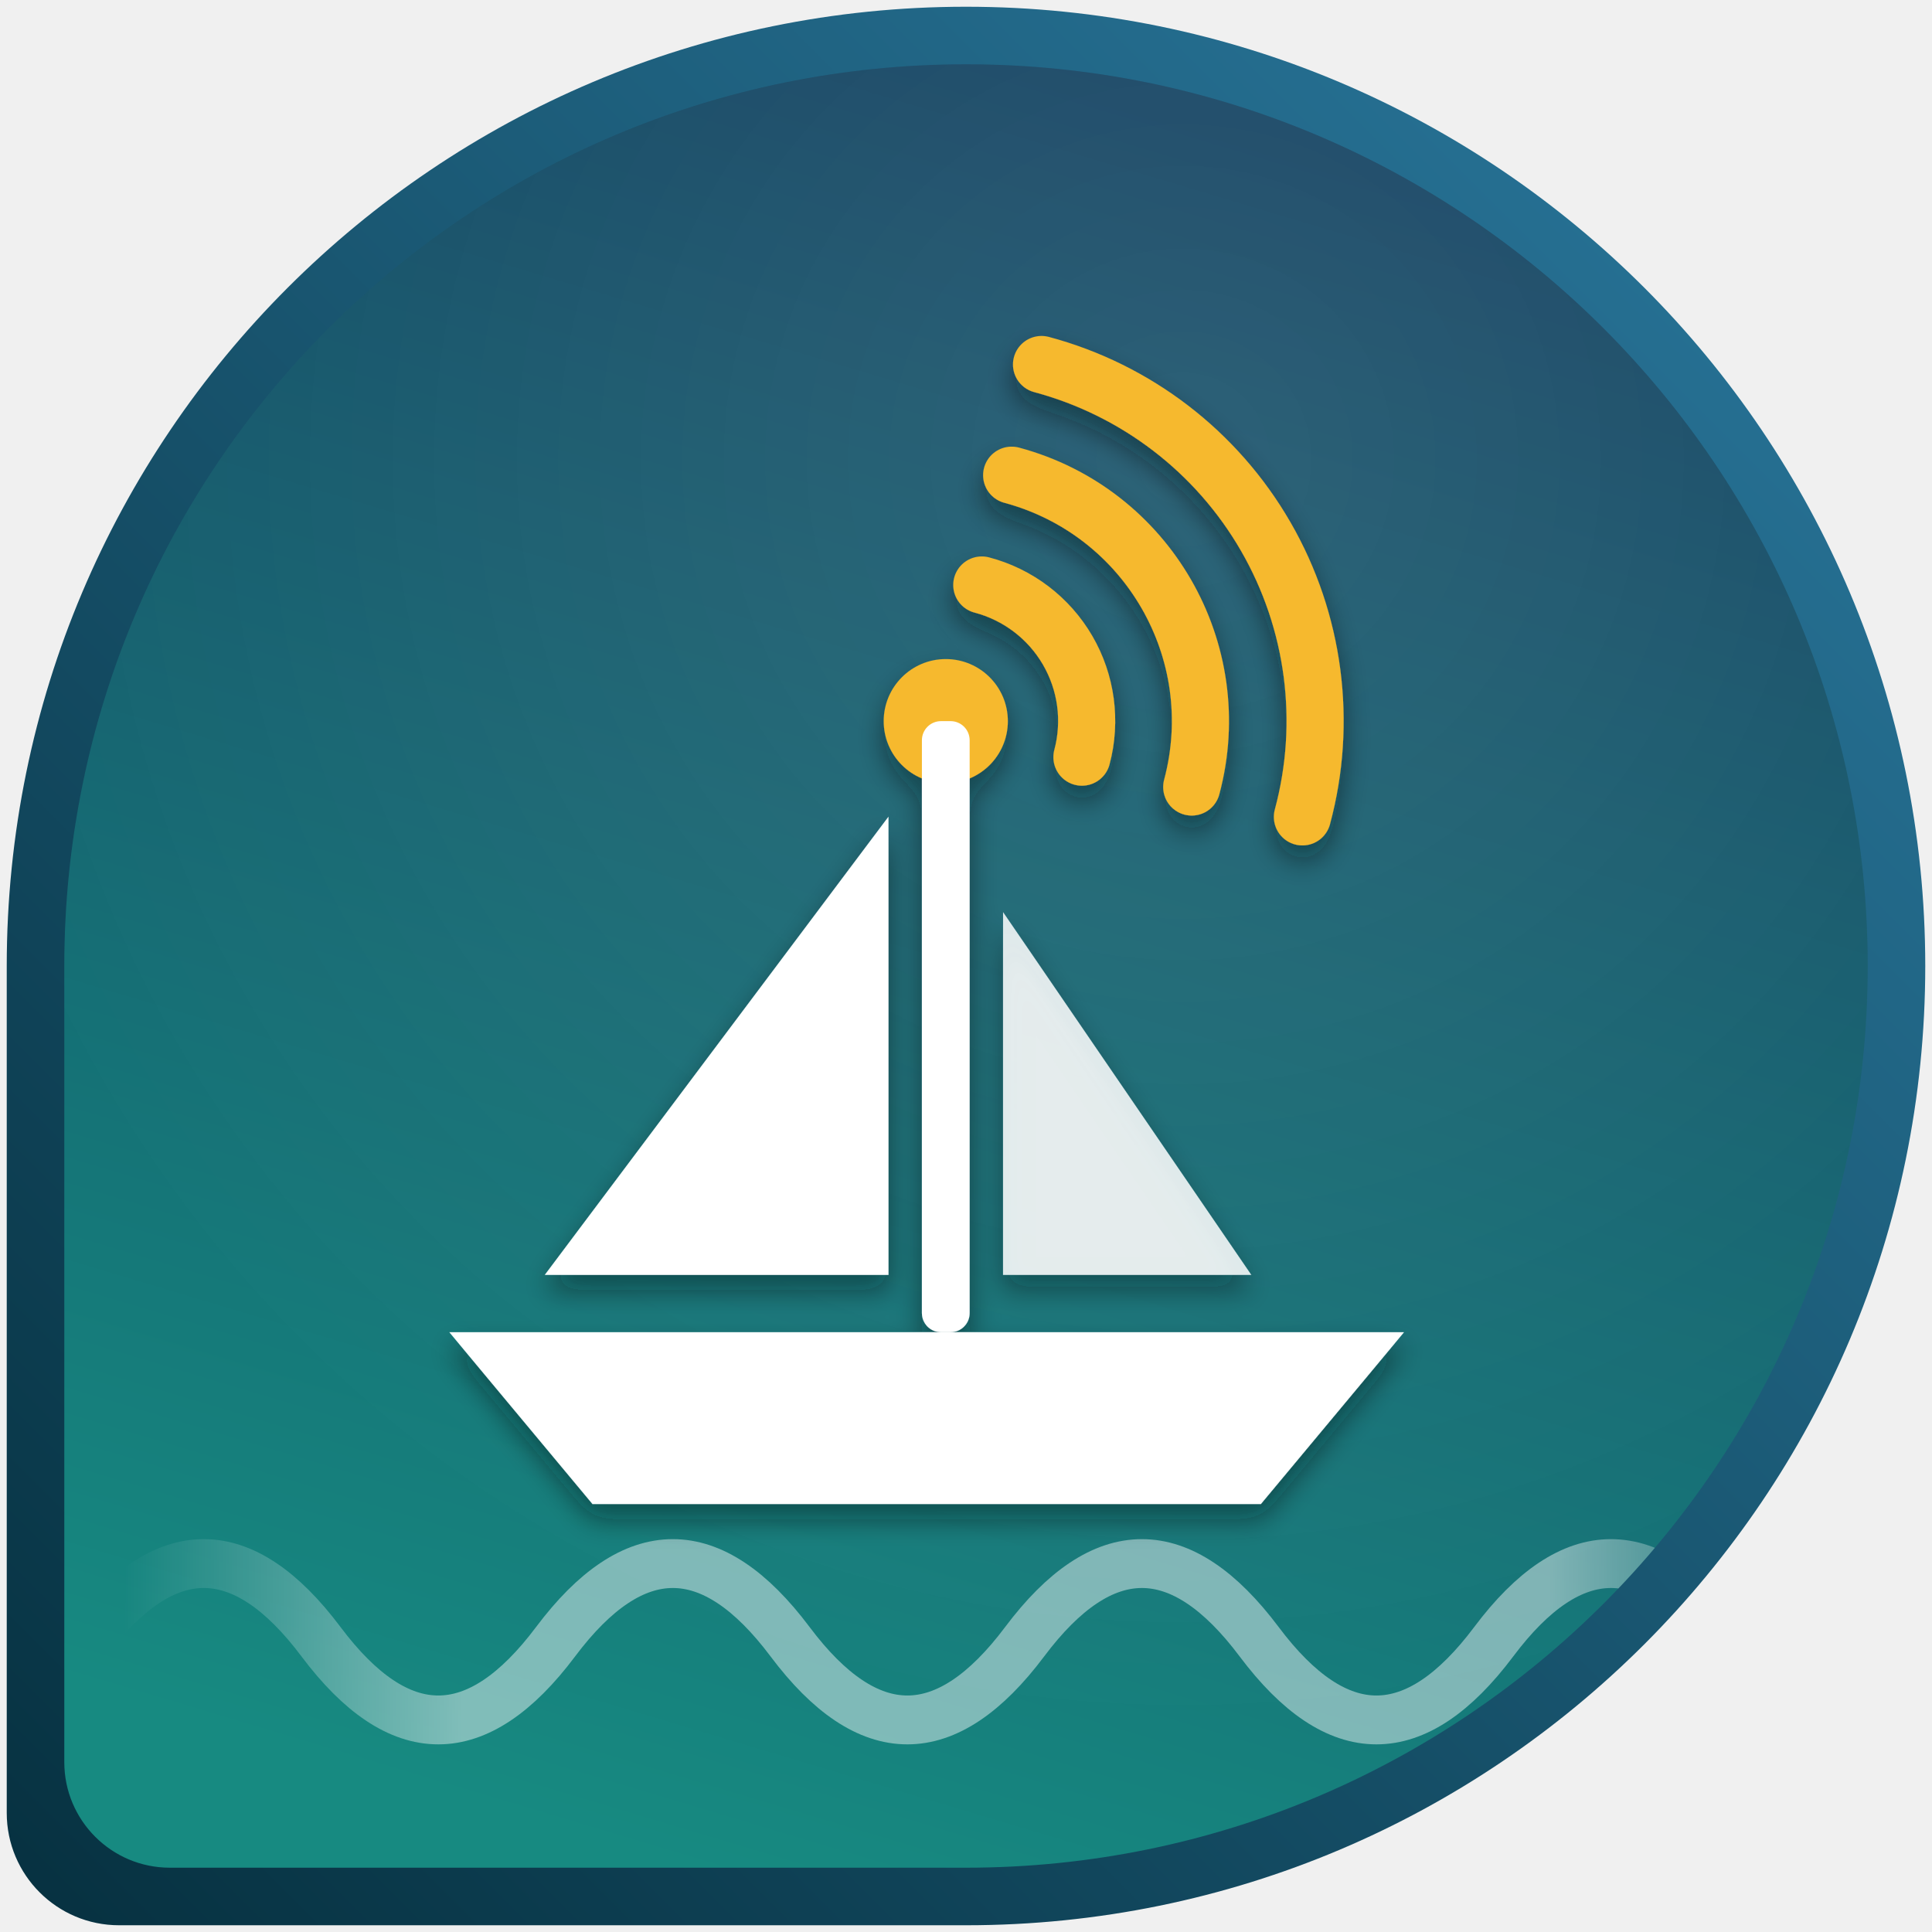
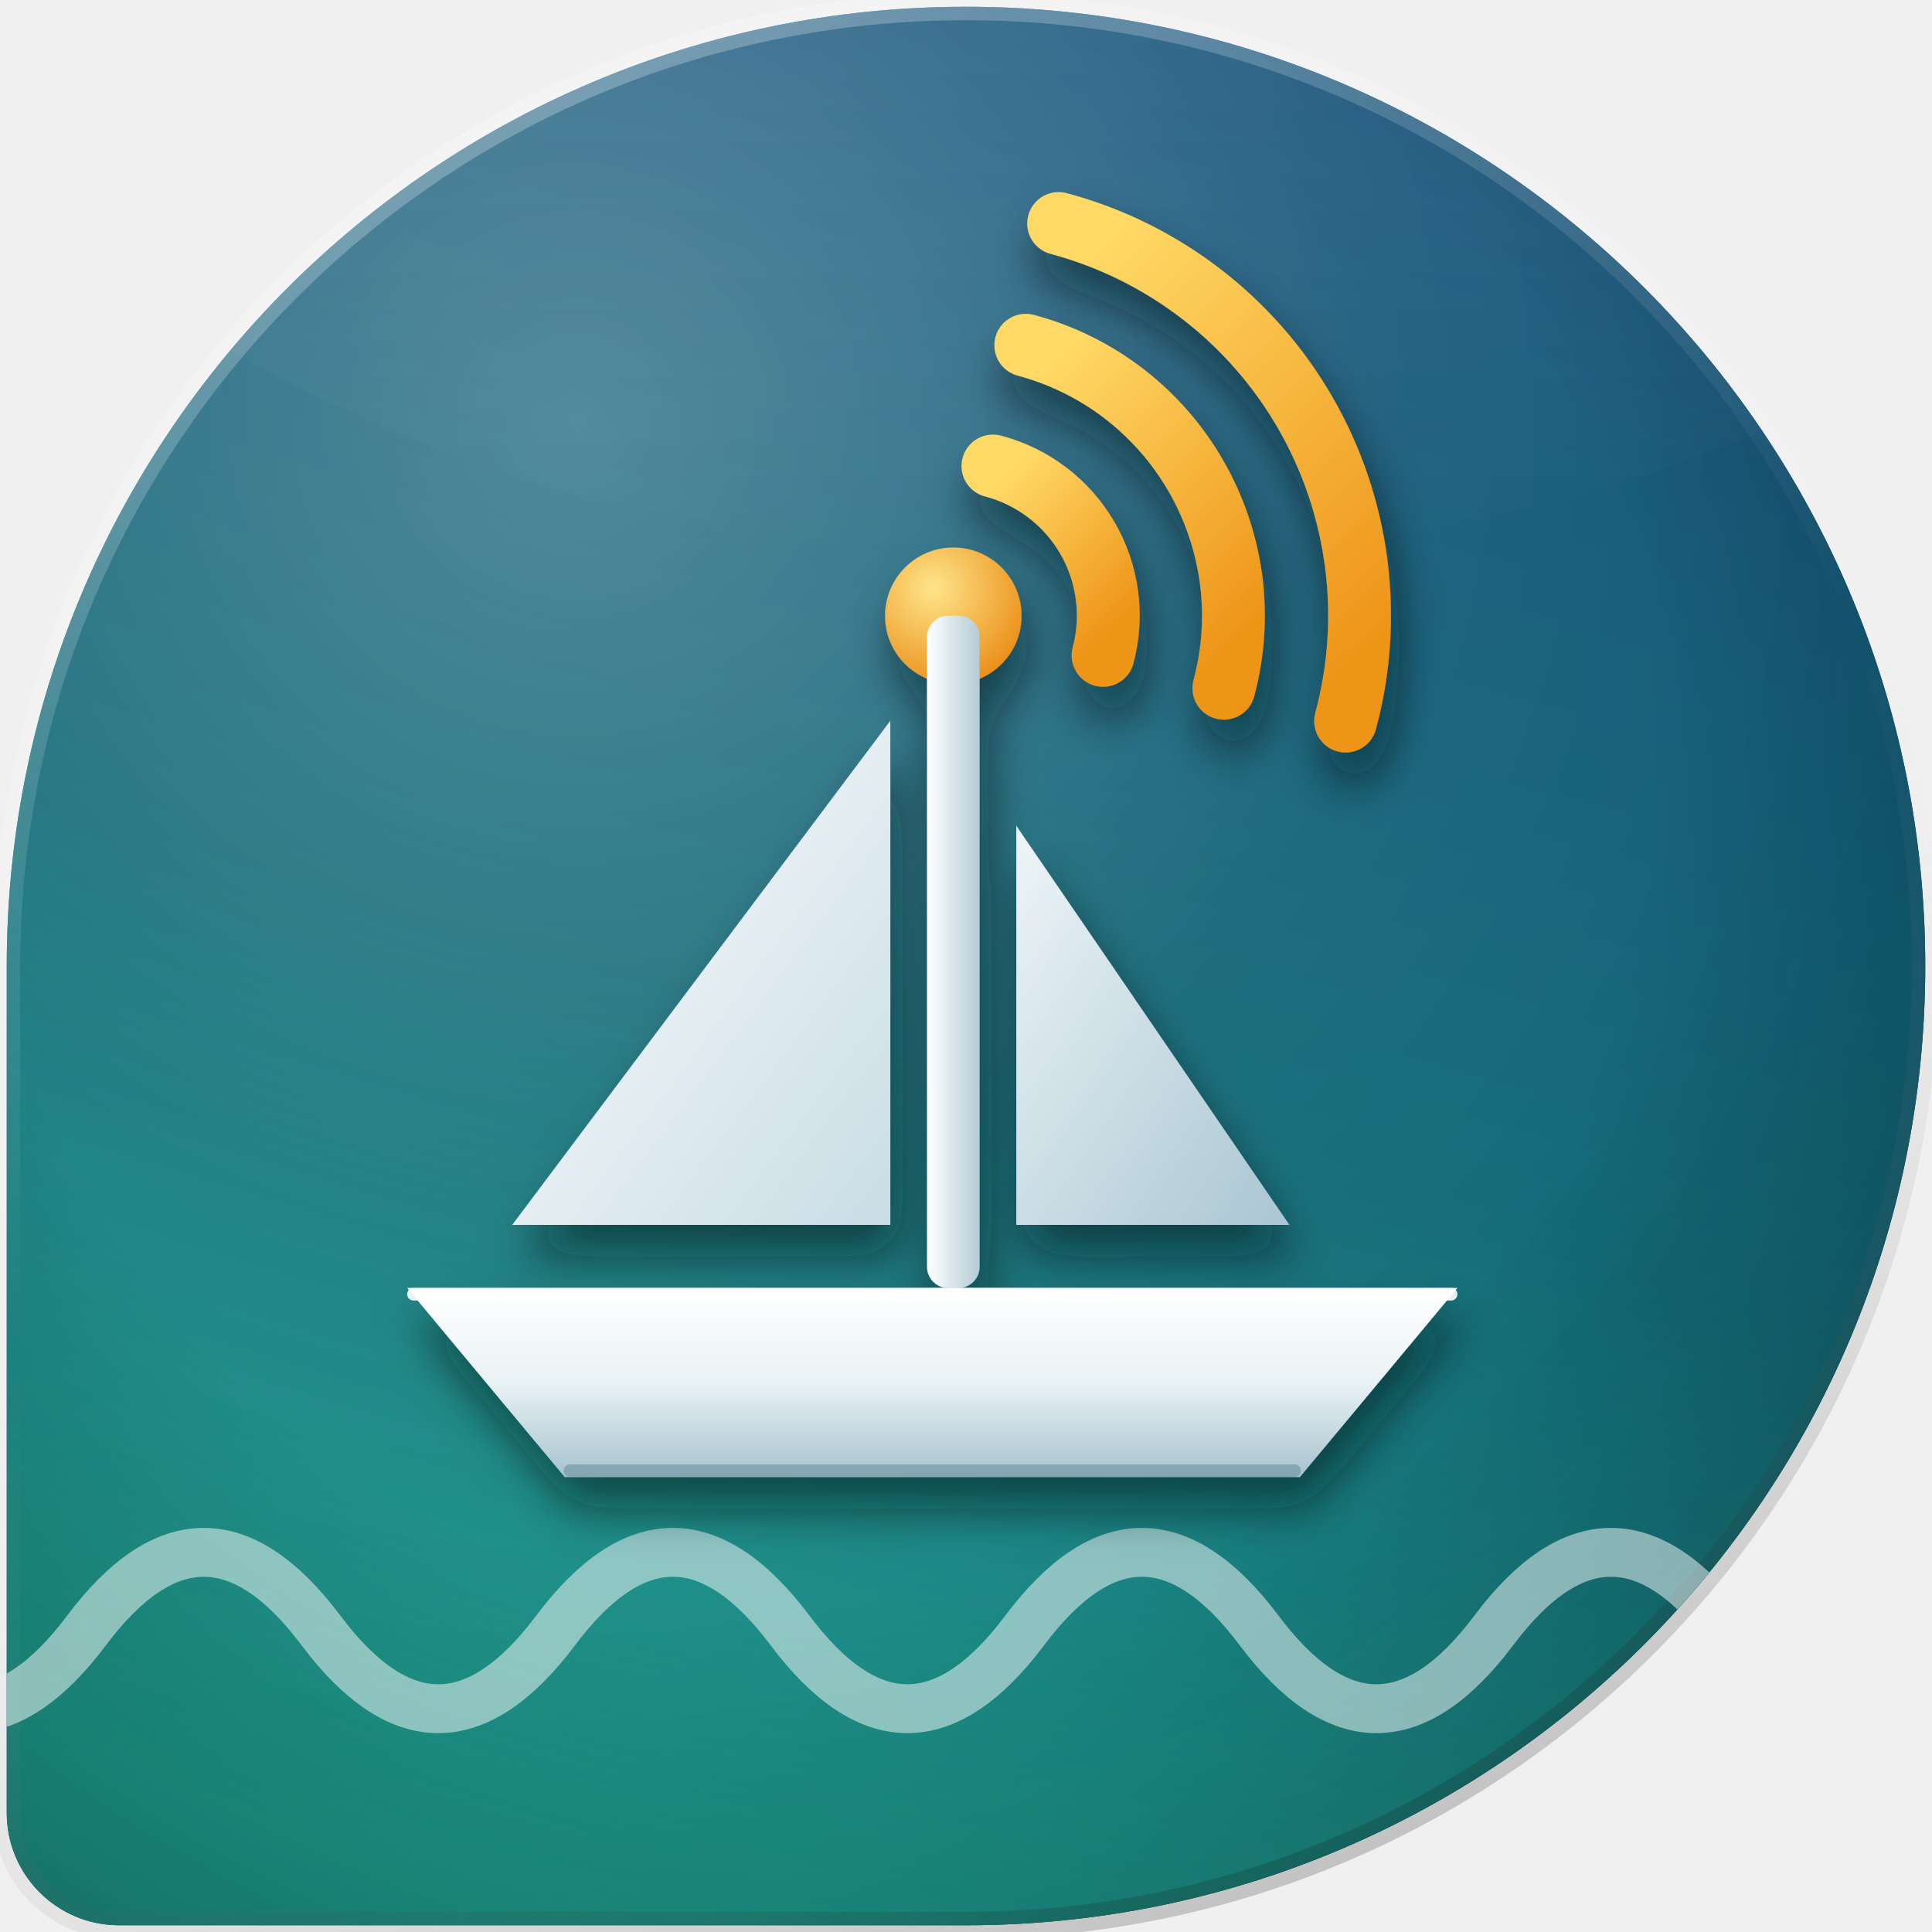
<svg xmlns="http://www.w3.org/2000/svg" viewBox="0 0 172 172" width="172" height="172">
  <defs>
    <path id="drop" d="M 86 0.6 A 85.4 85.4 0 0 1 171.4 86 A 85.4 85.4 0 0 1 86 171.4 L 10.6 171.4 A 10 10 0 0 1 0.6 161.4 L 0.6 86 A 85.4 85.4 0 0 1 86 0.6 Z" />
-     <linearGradient id="rim" x1="1" y1="0" x2="0" y2="1">
-       <stop offset="0" stop-color="#2b7aa0" />
-       <stop offset="1" stop-color="#06303f" />
+     <linearGradient id="rim" x1="0.15" y1="0" x2="0.85" y2="1">
+       <stop offset="0" stop-color="#5db6d8" />
+       <stop offset="0.5" stop-color="#1d6a8e" />
+       <stop offset="1" stop-color="#031c27" />
    </linearGradient>
    <linearGradient id="face" x1="0.65" y1="0" x2="0.35" y2="1">
-       <stop offset="0" stop-color="#0f3d5e" />
-       <stop offset="1" stop-color="#178a81" />
+       <stop offset="0" stop-color="#14507a" />
+       <stop offset="0.55" stop-color="#136b78" />
+       <stop offset="1" stop-color="#1fa08f" />
    </linearGradient>
-     <radialGradient id="shine" cx="0.62" cy="0.22" r="0.7">
-       <stop offset="0" stop-color="#ffffff" stop-opacity="0.12" />
-       <stop offset="1" stop-color="#ffffff" stop-opacity="0" />
+     <linearGradient id="bevel" x1="0.3" y1="0" x2="0.7" y2="1">
+       <stop offset="0" stop-color="#fff" stop-opacity="0.28" />
+       <stop offset="0.5" stop-color="#fff" stop-opacity="0" />
+       <stop offset="1" stop-color="#000" stop-opacity="0.22" />
+     </linearGradient>
+     <linearGradient id="glossG" x1="0" y1="0" x2="0" y2="1">
+       <stop offset="0" stop-color="#fff" stop-opacity="0.22" />
+       <stop offset="1" stop-color="#fff" stop-opacity="0" />
+     </linearGradient>
+     <radialGradient id="glow" cx="0.3" cy="0.22" r="0.7">
+       <stop offset="0" stop-color="#fff" stop-opacity="0.26" />
+       <stop offset="0.6" stop-color="#fff" stop-opacity="0.05" />
+       <stop offset="1" stop-color="#fff" stop-opacity="0" />
+     </radialGradient>
+     <radialGradient id="vig" cx="0.42" cy="0.4" r="0.78">
+       <stop offset="0.55" stop-color="#000" stop-opacity="0" />
+       <stop offset="1" stop-color="#001018" stop-opacity="0.38" />
    </radialGradient>
    <clipPath id="faceClip">
-       <use href="#drop" transform="translate(86 86) scale(0.94) translate(-86 -86)" />
+       <use href="#drop" transform="translate(86 86) scale(1.0) translate(-86 -86)" />
    </clipPath>
    <linearGradient id="waterFade" gradientUnits="userSpaceOnUse" x1="-4" y1="0" x2="188" y2="0">
-       <stop offset="0.02" stop-color="#ffffff" stop-opacity="0" />
-       <stop offset="0.20" stop-color="#ffffff" stop-opacity="0.45" />
-       <stop offset="0.78" stop-color="#ffffff" stop-opacity="0.45" />
-       <stop offset="0.92" stop-color="#ffffff" stop-opacity="0" />
+       <stop offset="0.02" stop-color="#fff" stop-opacity="0" />
+       <stop offset="0.2" stop-color="#fff" stop-opacity="0.5" />
+       <stop offset="0.78" stop-color="#fff" stop-opacity="0.5" />
+       <stop offset="0.92" stop-color="#fff" stop-opacity="0" />
    </linearGradient>
-     <filter id="shadow" x="-20%" y="-20%" width="140%" height="140%">
-       <feDropShadow dx="0" dy="1.6" stdDeviation="1.4" flood-color="#021821" flood-opacity="0.45" />
+     <linearGradient id="sailA" x1="0" y1="0" x2="1" y2="1">
+       <stop offset="0" stop-color="#fff" />
+       <stop offset="1" stop-color="#c9dde5" />
+     </linearGradient>
+     <linearGradient id="sailB" x1="0" y1="0" x2="1" y2="1">
+       <stop offset="0" stop-color="#eef5f8" />
+       <stop offset="1" stop-color="#a9c6d2" />
+     </linearGradient>
+     <linearGradient id="hull" x1="0" y1="0" x2="0" y2="1">
+       <stop offset="0" stop-color="#fff" />
+       <stop offset="0.5" stop-color="#e9f2f5" />
+       <stop offset="1" stop-color="#a7c3cf" />
+     </linearGradient>
+     <linearGradient id="mast" x1="0" y1="0" x2="1" y2="0">
+       <stop offset="0" stop-color="#fff" />
+       <stop offset="1" stop-color="#b3ccd6" />
+     </linearGradient>
+     <linearGradient id="gold" x1="0.2" y1="0" x2="0.8" y2="1">
+       <stop offset="0" stop-color="#ffd966" />
+       <stop offset="1" stop-color="#ee9418" />
+     </linearGradient>
+     <radialGradient id="goldDot" cx="0.35" cy="0.3" r="0.8">
+       <stop offset="0" stop-color="#ffe58a" />
+       <stop offset="1" stop-color="#e98a12" />
+     </radialGradient>
+     <filter id="shadow" x="-25%" y="-25%" width="150%" height="160%">
+       <feDropShadow dx="0.8" dy="3.0" stdDeviation="2.2" flood-color="#01131b" flood-opacity="0.55" />
    </filter>
  </defs>
  <use href="#drop" fill="url(#rim)" />
-   <g transform="translate(86 86) scale(0.94) translate(-86 -86)">
+   <g transform="translate(86 86) scale(1.0) translate(-86 -86)">
    <use href="#drop" fill="url(#face)" />
-     <use href="#drop" fill="url(#shine)" />
+     <use href="#drop" fill="none" stroke="url(#bevel)" stroke-width="2.4" />
  </g>
  <g clip-path="url(#faceClip)">
-     <g transform="translate(86 87) scale(0.87) translate(-86 -86)">
-       <path d="M -4 154 q 6 -8 12 -8 t 12 8 t 12 8 t 12 -8 t 12 -8 t 12 8 t 12 8 t 12 -8 t 12 -8 t 12 8 t 12 8 t 12 -8 t 12 -8 t 12 8 t 12 8 t 12 -8" fill="none" stroke="url(#waterFade)" stroke-width="5" stroke-linecap="round" />
+     <rect x="-2" y="-2" width="176" height="176" fill="url(#glow)" />
+     <rect x="-2" y="-2" width="176" height="176" fill="url(#vig)" />
+     <ellipse cx="96" cy="-34" rx="120" ry="84" fill="url(#glossG)" />
+     <g transform="translate(86 86) scale(0.87) translate(-86 -86)">
+       <path d="M -52 154 q 6 -8 12 -8 t 12 8 t 12 8 t 12 -8 q 6 -8 12 -8 t 12 8 t 12 8 t 12 -8 t 12 -8 t 12 8 t 12 8 t 12 -8 t 12 -8 t 12 8 t 12 8 t 12 -8 t 12 -8 t 12 8 t 12 8 t 12 -8" fill="none" stroke="#ffffff" stroke-opacity="0.5" stroke-width="5" stroke-linecap="round" />
    </g>
  </g>
-   <g transform="translate(82.5 88) scale(0.85) translate(-86 -86)">
+   <g transform="translate(83 81) scale(0.935) translate(-86 -86)">
    <g filter="url(#shadow)">
-       <g fill="none" stroke="#f6b92e" stroke-width="6.5" stroke-linecap="round" transform="translate(88 58) scale(0.92) translate(-88 -58)">
+       <g fill="none" stroke="url(#gold)" stroke-width="6.5" stroke-linecap="round" transform="translate(88 58) scale(0.92) translate(-88 -58)">
        <path d="M 92.1 42.5 A 16 16 0 0 1 103.5 62.1" />
        <path d="M 95.5 30.0 A 29 29 0 0 1 116.0 65.5" />
        <path d="M 98.9 17.4 A 42 42 0 0 1 128.6 68.9" />
      </g>
-       <circle cx="88" cy="58" r="6.5" fill="#f6b92e" />
-       <rect x="85.5" y="58" width="5" height="64" rx="2" fill="#ffffff" />
-       <path d="M 82 68 L 82 116 L 46 116 Z" fill="#ffffff" />
-       <path d="M 94 78 L 94 116 L 120 116 Z" fill="#ffffff" fill-opacity="0.85" />
-       <path d="M 36 122 L 136 122 L 121 140 L 51 140 Z" fill="#ffffff" />
+       <circle cx="88" cy="58" r="6.5" fill="url(#goldDot)" />
+       <rect x="85.5" y="58" width="5" height="64" rx="2" fill="url(#mast)" />
+       <path d="M 82 68 L 82 116 L 46 116 Z" fill="url(#sailA)" />
+       <path d="M 94 78 L 94 116 L 120 116 Z" fill="url(#sailB)" />
+       <path d="M 36 122 L 136 122 L 121 140 L 51 140 Z" fill="url(#hull)" />
    </g>
+     <path d="M 36.6 122.6 L 135.4 122.6" stroke="#fff" stroke-width="1.2" stroke-linecap="round" opacity="0.9" />
+     <path d="M 51.5 139.4 L 120.5 139.4" stroke="#5f8796" stroke-width="1.2" stroke-linecap="round" opacity="0.5" />
  </g>
</svg>
